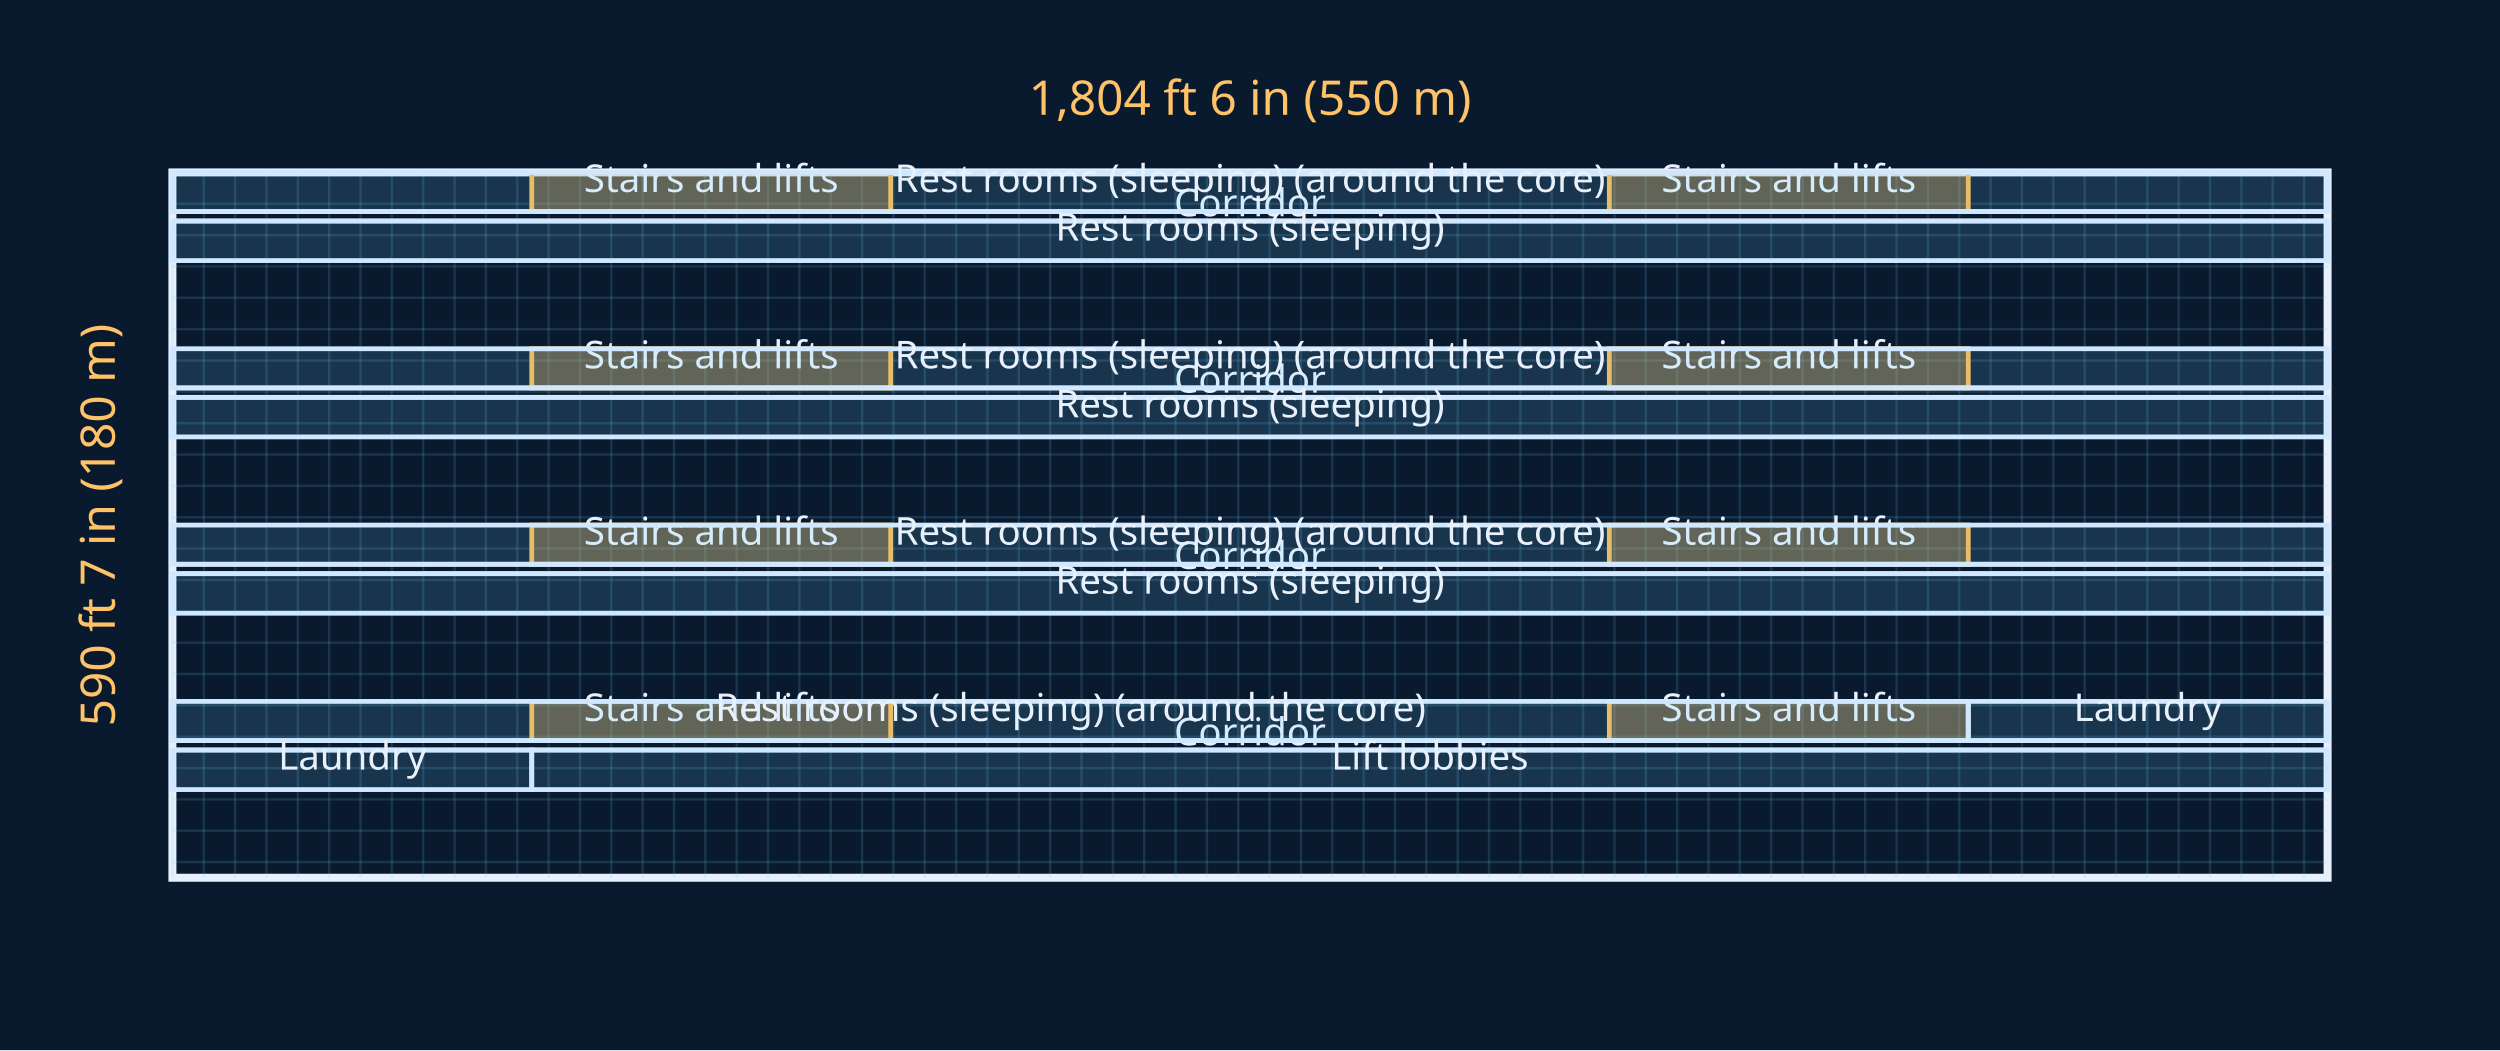
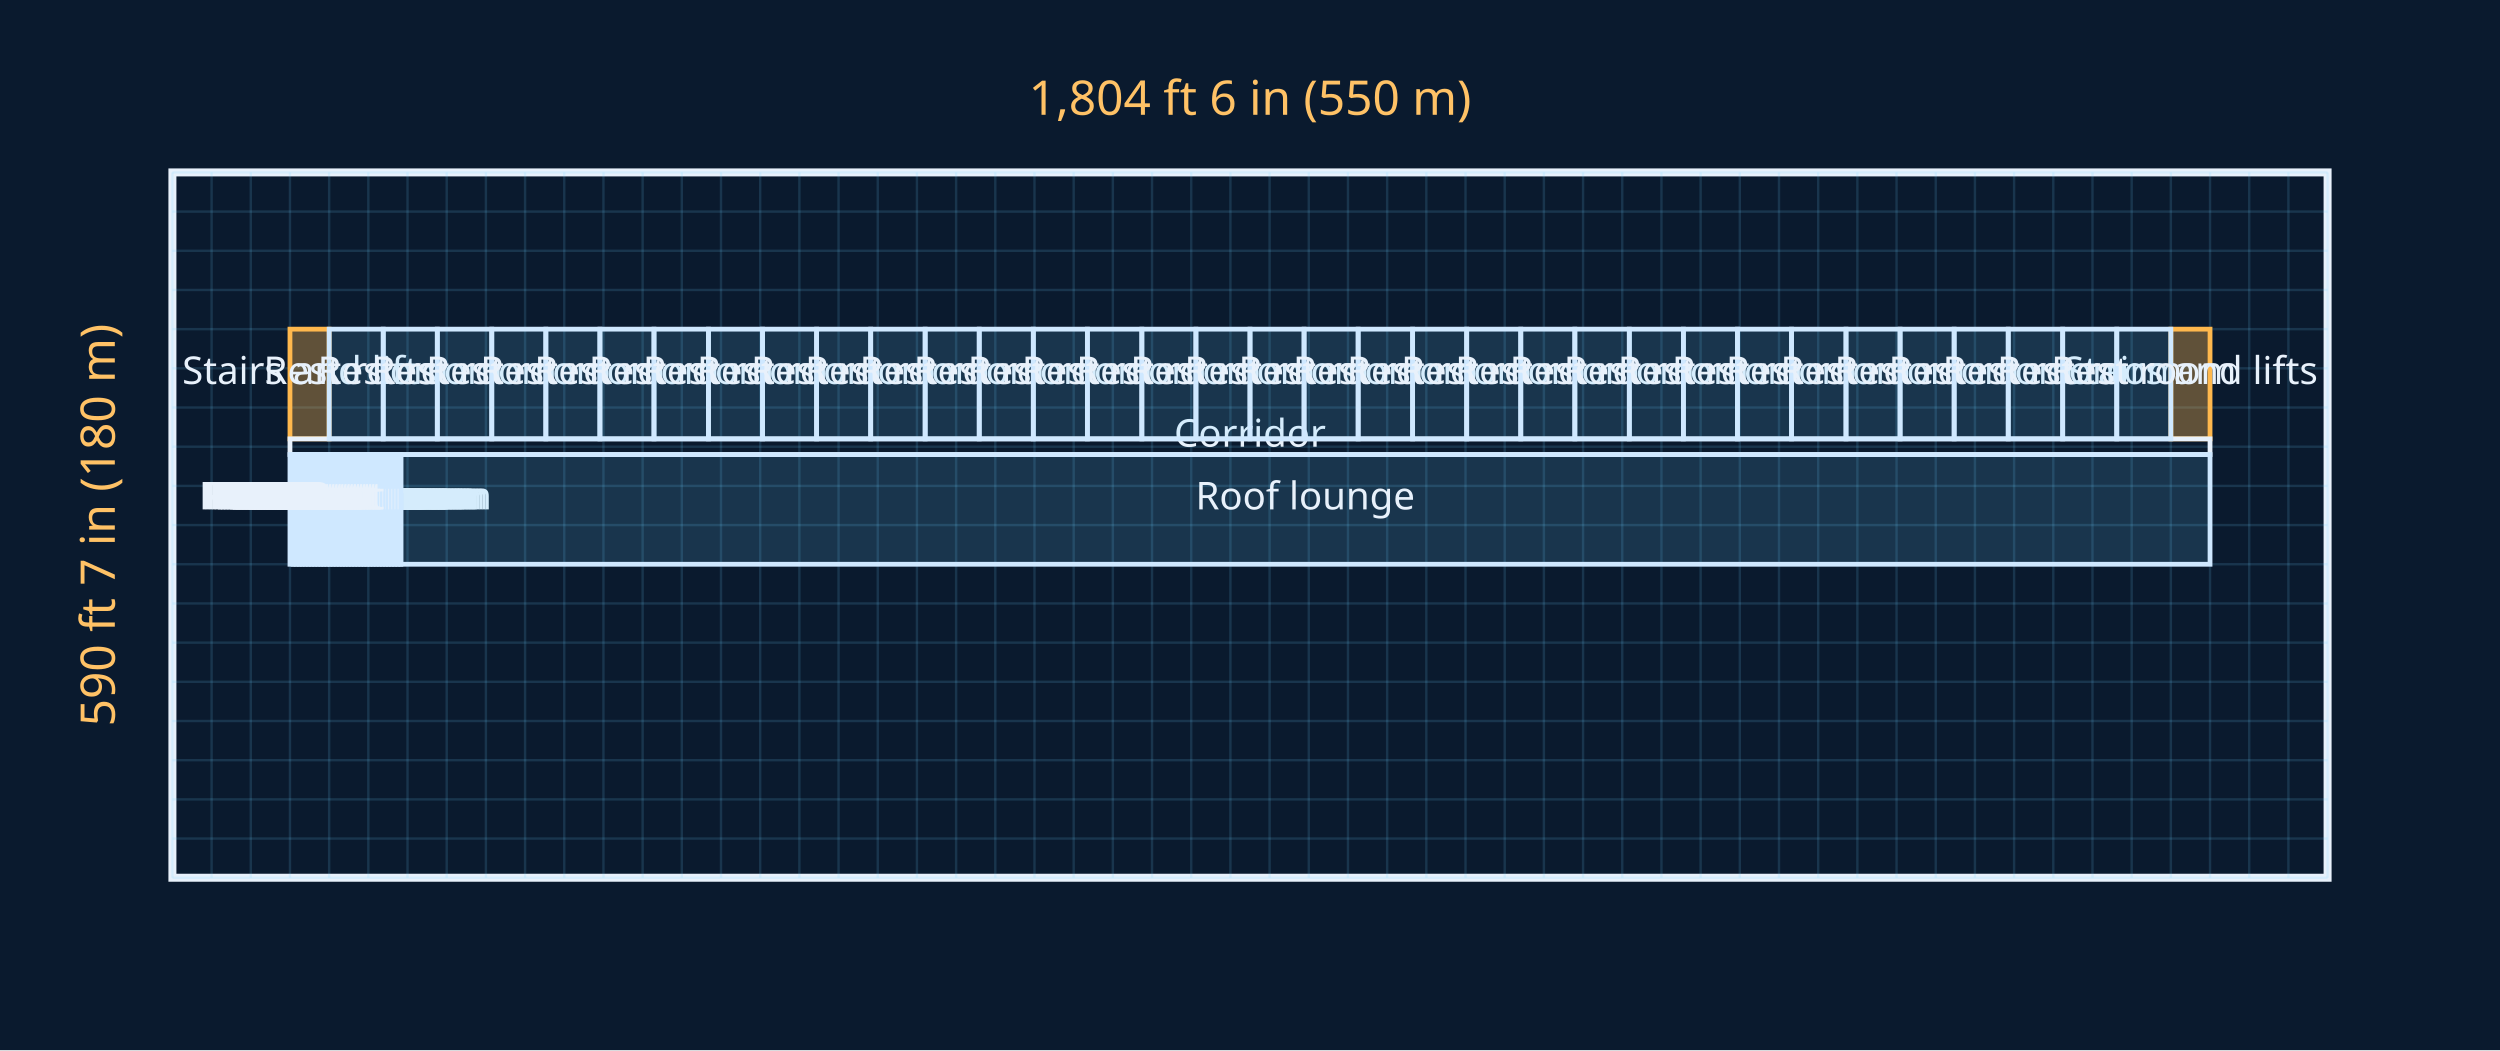
<svg xmlns="http://www.w3.org/2000/svg" viewBox="-44.0 -44.0 638.0 268.0" font-family="Segoe UI, sans-serif">
  <rect x="-44.0" y="-44.0" width="638.0" height="268.0" fill="#0a1a2e" />
  <rect x="0" y="0" width="550.0" height="180.0" fill="none" stroke="#e8f1fb" stroke-width="2.04" />
  <line x1="0.0" y1="0" x2="0.0" y2="180.0" stroke="#6fd0ff" stroke-opacity=".15" stroke-width="0.61" />
-   <line x1="8.0" y1="0" x2="8.0" y2="180.0" stroke="#6fd0ff" stroke-opacity=".15" stroke-width="0.61" />
-   <line x1="16.0" y1="0" x2="16.0" y2="180.0" stroke="#6fd0ff" stroke-opacity=".15" stroke-width="0.61" />
-   <line x1="24.0" y1="0" x2="24.0" y2="180.0" stroke="#6fd0ff" stroke-opacity=".15" stroke-width="0.61" />
-   <line x1="32.0" y1="0" x2="32.0" y2="180.0" stroke="#6fd0ff" stroke-opacity=".15" stroke-width="0.61" />
+   <line x1="10.0" y1="0" x2="10.0" y2="180.0" stroke="#6fd0ff" stroke-opacity=".15" stroke-width="0.61" />
+   <line x1="20.0" y1="0" x2="20.0" y2="180.0" stroke="#6fd0ff" stroke-opacity=".15" stroke-width="0.61" />
+   <line x1="30.0" y1="0" x2="30.0" y2="180.0" stroke="#6fd0ff" stroke-opacity=".15" stroke-width="0.61" />
  <line x1="40.0" y1="0" x2="40.0" y2="180.0" stroke="#6fd0ff" stroke-opacity=".15" stroke-width="0.61" />
-   <line x1="48.0" y1="0" x2="48.0" y2="180.0" stroke="#6fd0ff" stroke-opacity=".15" stroke-width="0.61" />
-   <line x1="56.0" y1="0" x2="56.0" y2="180.0" stroke="#6fd0ff" stroke-opacity=".15" stroke-width="0.61" />
-   <line x1="64.0" y1="0" x2="64.0" y2="180.0" stroke="#6fd0ff" stroke-opacity=".15" stroke-width="0.61" />
-   <line x1="72.0" y1="0" x2="72.0" y2="180.0" stroke="#6fd0ff" stroke-opacity=".15" stroke-width="0.61" />
+   <line x1="50.0" y1="0" x2="50.0" y2="180.0" stroke="#6fd0ff" stroke-opacity=".15" stroke-width="0.61" />
+   <line x1="60.0" y1="0" x2="60.0" y2="180.0" stroke="#6fd0ff" stroke-opacity=".15" stroke-width="0.61" />
+   <line x1="70.0" y1="0" x2="70.0" y2="180.0" stroke="#6fd0ff" stroke-opacity=".15" stroke-width="0.61" />
  <line x1="80.0" y1="0" x2="80.0" y2="180.0" stroke="#6fd0ff" stroke-opacity=".15" stroke-width="0.61" />
-   <line x1="88.0" y1="0" x2="88.0" y2="180.0" stroke="#6fd0ff" stroke-opacity=".15" stroke-width="0.61" />
-   <line x1="96.0" y1="0" x2="96.0" y2="180.0" stroke="#6fd0ff" stroke-opacity=".15" stroke-width="0.61" />
-   <line x1="104.0" y1="0" x2="104.0" y2="180.0" stroke="#6fd0ff" stroke-opacity=".15" stroke-width="0.61" />
-   <line x1="112.0" y1="0" x2="112.0" y2="180.0" stroke="#6fd0ff" stroke-opacity=".15" stroke-width="0.61" />
+   <line x1="90.0" y1="0" x2="90.0" y2="180.0" stroke="#6fd0ff" stroke-opacity=".15" stroke-width="0.61" />
+   <line x1="100.0" y1="0" x2="100.0" y2="180.0" stroke="#6fd0ff" stroke-opacity=".15" stroke-width="0.61" />
+   <line x1="110.0" y1="0" x2="110.0" y2="180.0" stroke="#6fd0ff" stroke-opacity=".15" stroke-width="0.61" />
  <line x1="120.0" y1="0" x2="120.0" y2="180.0" stroke="#6fd0ff" stroke-opacity=".15" stroke-width="0.61" />
-   <line x1="128.0" y1="0" x2="128.0" y2="180.0" stroke="#6fd0ff" stroke-opacity=".15" stroke-width="0.61" />
-   <line x1="136.0" y1="0" x2="136.0" y2="180.0" stroke="#6fd0ff" stroke-opacity=".15" stroke-width="0.61" />
-   <line x1="144.0" y1="0" x2="144.0" y2="180.0" stroke="#6fd0ff" stroke-opacity=".15" stroke-width="0.61" />
-   <line x1="152.0" y1="0" x2="152.0" y2="180.0" stroke="#6fd0ff" stroke-opacity=".15" stroke-width="0.61" />
+   <line x1="130.0" y1="0" x2="130.0" y2="180.0" stroke="#6fd0ff" stroke-opacity=".15" stroke-width="0.61" />
+   <line x1="140.0" y1="0" x2="140.0" y2="180.0" stroke="#6fd0ff" stroke-opacity=".15" stroke-width="0.61" />
+   <line x1="150.0" y1="0" x2="150.0" y2="180.0" stroke="#6fd0ff" stroke-opacity=".15" stroke-width="0.61" />
  <line x1="160.0" y1="0" x2="160.0" y2="180.0" stroke="#6fd0ff" stroke-opacity=".15" stroke-width="0.61" />
-   <line x1="168.0" y1="0" x2="168.0" y2="180.0" stroke="#6fd0ff" stroke-opacity=".15" stroke-width="0.61" />
-   <line x1="176.0" y1="0" x2="176.0" y2="180.0" stroke="#6fd0ff" stroke-opacity=".15" stroke-width="0.61" />
-   <line x1="184.0" y1="0" x2="184.0" y2="180.0" stroke="#6fd0ff" stroke-opacity=".15" stroke-width="0.61" />
-   <line x1="192.0" y1="0" x2="192.0" y2="180.0" stroke="#6fd0ff" stroke-opacity=".15" stroke-width="0.61" />
+   <line x1="170.0" y1="0" x2="170.0" y2="180.0" stroke="#6fd0ff" stroke-opacity=".15" stroke-width="0.61" />
+   <line x1="180.0" y1="0" x2="180.0" y2="180.0" stroke="#6fd0ff" stroke-opacity=".15" stroke-width="0.61" />
+   <line x1="190.0" y1="0" x2="190.0" y2="180.0" stroke="#6fd0ff" stroke-opacity=".15" stroke-width="0.61" />
  <line x1="200.0" y1="0" x2="200.0" y2="180.0" stroke="#6fd0ff" stroke-opacity=".15" stroke-width="0.61" />
-   <line x1="208.0" y1="0" x2="208.0" y2="180.0" stroke="#6fd0ff" stroke-opacity=".15" stroke-width="0.61" />
-   <line x1="216.0" y1="0" x2="216.0" y2="180.0" stroke="#6fd0ff" stroke-opacity=".15" stroke-width="0.61" />
-   <line x1="224.0" y1="0" x2="224.0" y2="180.0" stroke="#6fd0ff" stroke-opacity=".15" stroke-width="0.61" />
-   <line x1="232.0" y1="0" x2="232.0" y2="180.0" stroke="#6fd0ff" stroke-opacity=".15" stroke-width="0.61" />
+   <line x1="210.0" y1="0" x2="210.0" y2="180.0" stroke="#6fd0ff" stroke-opacity=".15" stroke-width="0.61" />
+   <line x1="220.0" y1="0" x2="220.0" y2="180.0" stroke="#6fd0ff" stroke-opacity=".15" stroke-width="0.61" />
+   <line x1="230.0" y1="0" x2="230.0" y2="180.0" stroke="#6fd0ff" stroke-opacity=".15" stroke-width="0.61" />
  <line x1="240.0" y1="0" x2="240.0" y2="180.0" stroke="#6fd0ff" stroke-opacity=".15" stroke-width="0.61" />
-   <line x1="248.0" y1="0" x2="248.0" y2="180.0" stroke="#6fd0ff" stroke-opacity=".15" stroke-width="0.61" />
-   <line x1="256.0" y1="0" x2="256.0" y2="180.0" stroke="#6fd0ff" stroke-opacity=".15" stroke-width="0.61" />
-   <line x1="264.0" y1="0" x2="264.0" y2="180.0" stroke="#6fd0ff" stroke-opacity=".15" stroke-width="0.61" />
-   <line x1="272.0" y1="0" x2="272.0" y2="180.0" stroke="#6fd0ff" stroke-opacity=".15" stroke-width="0.61" />
+   <line x1="250.0" y1="0" x2="250.0" y2="180.0" stroke="#6fd0ff" stroke-opacity=".15" stroke-width="0.61" />
+   <line x1="260.0" y1="0" x2="260.0" y2="180.0" stroke="#6fd0ff" stroke-opacity=".15" stroke-width="0.61" />
+   <line x1="270.0" y1="0" x2="270.0" y2="180.0" stroke="#6fd0ff" stroke-opacity=".15" stroke-width="0.61" />
  <line x1="280.0" y1="0" x2="280.0" y2="180.0" stroke="#6fd0ff" stroke-opacity=".15" stroke-width="0.61" />
-   <line x1="288.0" y1="0" x2="288.0" y2="180.0" stroke="#6fd0ff" stroke-opacity=".15" stroke-width="0.61" />
-   <line x1="296.0" y1="0" x2="296.0" y2="180.0" stroke="#6fd0ff" stroke-opacity=".15" stroke-width="0.61" />
-   <line x1="304.0" y1="0" x2="304.0" y2="180.0" stroke="#6fd0ff" stroke-opacity=".15" stroke-width="0.61" />
-   <line x1="312.0" y1="0" x2="312.0" y2="180.0" stroke="#6fd0ff" stroke-opacity=".15" stroke-width="0.61" />
+   <line x1="290.0" y1="0" x2="290.0" y2="180.0" stroke="#6fd0ff" stroke-opacity=".15" stroke-width="0.61" />
+   <line x1="300.0" y1="0" x2="300.0" y2="180.0" stroke="#6fd0ff" stroke-opacity=".15" stroke-width="0.61" />
+   <line x1="310.0" y1="0" x2="310.0" y2="180.0" stroke="#6fd0ff" stroke-opacity=".15" stroke-width="0.61" />
  <line x1="320.0" y1="0" x2="320.0" y2="180.0" stroke="#6fd0ff" stroke-opacity=".15" stroke-width="0.61" />
-   <line x1="328.0" y1="0" x2="328.0" y2="180.0" stroke="#6fd0ff" stroke-opacity=".15" stroke-width="0.61" />
-   <line x1="336.0" y1="0" x2="336.0" y2="180.0" stroke="#6fd0ff" stroke-opacity=".15" stroke-width="0.61" />
-   <line x1="344.0" y1="0" x2="344.0" y2="180.0" stroke="#6fd0ff" stroke-opacity=".15" stroke-width="0.61" />
-   <line x1="352.0" y1="0" x2="352.0" y2="180.0" stroke="#6fd0ff" stroke-opacity=".15" stroke-width="0.61" />
+   <line x1="330.0" y1="0" x2="330.0" y2="180.0" stroke="#6fd0ff" stroke-opacity=".15" stroke-width="0.61" />
+   <line x1="340.0" y1="0" x2="340.0" y2="180.0" stroke="#6fd0ff" stroke-opacity=".15" stroke-width="0.61" />
+   <line x1="350.0" y1="0" x2="350.0" y2="180.0" stroke="#6fd0ff" stroke-opacity=".15" stroke-width="0.61" />
  <line x1="360.0" y1="0" x2="360.0" y2="180.0" stroke="#6fd0ff" stroke-opacity=".15" stroke-width="0.61" />
-   <line x1="368.0" y1="0" x2="368.0" y2="180.0" stroke="#6fd0ff" stroke-opacity=".15" stroke-width="0.61" />
-   <line x1="376.0" y1="0" x2="376.0" y2="180.0" stroke="#6fd0ff" stroke-opacity=".15" stroke-width="0.61" />
-   <line x1="384.0" y1="0" x2="384.0" y2="180.0" stroke="#6fd0ff" stroke-opacity=".15" stroke-width="0.61" />
-   <line x1="392.0" y1="0" x2="392.0" y2="180.0" stroke="#6fd0ff" stroke-opacity=".15" stroke-width="0.61" />
+   <line x1="370.0" y1="0" x2="370.0" y2="180.0" stroke="#6fd0ff" stroke-opacity=".15" stroke-width="0.61" />
+   <line x1="380.0" y1="0" x2="380.0" y2="180.0" stroke="#6fd0ff" stroke-opacity=".15" stroke-width="0.61" />
+   <line x1="390.0" y1="0" x2="390.0" y2="180.0" stroke="#6fd0ff" stroke-opacity=".15" stroke-width="0.61" />
  <line x1="400.0" y1="0" x2="400.0" y2="180.0" stroke="#6fd0ff" stroke-opacity=".15" stroke-width="0.61" />
-   <line x1="408.0" y1="0" x2="408.0" y2="180.0" stroke="#6fd0ff" stroke-opacity=".15" stroke-width="0.61" />
-   <line x1="416.0" y1="0" x2="416.0" y2="180.0" stroke="#6fd0ff" stroke-opacity=".15" stroke-width="0.61" />
-   <line x1="424.0" y1="0" x2="424.0" y2="180.0" stroke="#6fd0ff" stroke-opacity=".15" stroke-width="0.61" />
-   <line x1="432.0" y1="0" x2="432.0" y2="180.0" stroke="#6fd0ff" stroke-opacity=".15" stroke-width="0.61" />
+   <line x1="410.0" y1="0" x2="410.0" y2="180.0" stroke="#6fd0ff" stroke-opacity=".15" stroke-width="0.61" />
+   <line x1="420.0" y1="0" x2="420.0" y2="180.0" stroke="#6fd0ff" stroke-opacity=".15" stroke-width="0.61" />
+   <line x1="430.0" y1="0" x2="430.0" y2="180.0" stroke="#6fd0ff" stroke-opacity=".15" stroke-width="0.61" />
  <line x1="440.0" y1="0" x2="440.0" y2="180.0" stroke="#6fd0ff" stroke-opacity=".15" stroke-width="0.61" />
-   <line x1="448.0" y1="0" x2="448.0" y2="180.0" stroke="#6fd0ff" stroke-opacity=".15" stroke-width="0.61" />
-   <line x1="456.0" y1="0" x2="456.0" y2="180.0" stroke="#6fd0ff" stroke-opacity=".15" stroke-width="0.61" />
-   <line x1="464.0" y1="0" x2="464.0" y2="180.0" stroke="#6fd0ff" stroke-opacity=".15" stroke-width="0.61" />
-   <line x1="472.0" y1="0" x2="472.0" y2="180.0" stroke="#6fd0ff" stroke-opacity=".15" stroke-width="0.61" />
+   <line x1="450.0" y1="0" x2="450.0" y2="180.0" stroke="#6fd0ff" stroke-opacity=".15" stroke-width="0.61" />
+   <line x1="460.0" y1="0" x2="460.0" y2="180.0" stroke="#6fd0ff" stroke-opacity=".15" stroke-width="0.61" />
+   <line x1="470.0" y1="0" x2="470.0" y2="180.0" stroke="#6fd0ff" stroke-opacity=".15" stroke-width="0.61" />
  <line x1="480.0" y1="0" x2="480.0" y2="180.0" stroke="#6fd0ff" stroke-opacity=".15" stroke-width="0.61" />
-   <line x1="488.0" y1="0" x2="488.0" y2="180.0" stroke="#6fd0ff" stroke-opacity=".15" stroke-width="0.61" />
-   <line x1="496.0" y1="0" x2="496.0" y2="180.0" stroke="#6fd0ff" stroke-opacity=".15" stroke-width="0.61" />
-   <line x1="504.0" y1="0" x2="504.0" y2="180.0" stroke="#6fd0ff" stroke-opacity=".15" stroke-width="0.61" />
-   <line x1="512.0" y1="0" x2="512.0" y2="180.0" stroke="#6fd0ff" stroke-opacity=".15" stroke-width="0.61" />
+   <line x1="490.0" y1="0" x2="490.0" y2="180.0" stroke="#6fd0ff" stroke-opacity=".15" stroke-width="0.61" />
+   <line x1="500.0" y1="0" x2="500.0" y2="180.0" stroke="#6fd0ff" stroke-opacity=".15" stroke-width="0.61" />
+   <line x1="510.0" y1="0" x2="510.0" y2="180.0" stroke="#6fd0ff" stroke-opacity=".15" stroke-width="0.61" />
  <line x1="520.0" y1="0" x2="520.0" y2="180.0" stroke="#6fd0ff" stroke-opacity=".15" stroke-width="0.61" />
-   <line x1="528.0" y1="0" x2="528.0" y2="180.0" stroke="#6fd0ff" stroke-opacity=".15" stroke-width="0.61" />
-   <line x1="536.0" y1="0" x2="536.0" y2="180.0" stroke="#6fd0ff" stroke-opacity=".15" stroke-width="0.61" />
-   <line x1="544.0" y1="0" x2="544.0" y2="180.0" stroke="#6fd0ff" stroke-opacity=".15" stroke-width="0.61" />
+   <line x1="530.0" y1="0" x2="530.0" y2="180.0" stroke="#6fd0ff" stroke-opacity=".15" stroke-width="0.61" />
+   <line x1="540.0" y1="0" x2="540.0" y2="180.0" stroke="#6fd0ff" stroke-opacity=".15" stroke-width="0.61" />
+   <line x1="550.0" y1="0" x2="550.0" y2="180.0" stroke="#6fd0ff" stroke-opacity=".15" stroke-width="0.61" />
  <line x1="0" y1="0.0" x2="550.0" y2="0.0" stroke="#6fd0ff" stroke-opacity=".15" stroke-width="0.61" />
-   <line x1="0" y1="8.0" x2="550.0" y2="8.0" stroke="#6fd0ff" stroke-opacity=".15" stroke-width="0.61" />
-   <line x1="0" y1="16.0" x2="550.0" y2="16.0" stroke="#6fd0ff" stroke-opacity=".15" stroke-width="0.61" />
-   <line x1="0" y1="24.0" x2="550.0" y2="24.0" stroke="#6fd0ff" stroke-opacity=".15" stroke-width="0.61" />
-   <line x1="0" y1="32.0" x2="550.0" y2="32.0" stroke="#6fd0ff" stroke-opacity=".15" stroke-width="0.61" />
+   <line x1="0" y1="10.0" x2="550.0" y2="10.0" stroke="#6fd0ff" stroke-opacity=".15" stroke-width="0.61" />
+   <line x1="0" y1="20.0" x2="550.0" y2="20.0" stroke="#6fd0ff" stroke-opacity=".15" stroke-width="0.61" />
+   <line x1="0" y1="30.0" x2="550.0" y2="30.0" stroke="#6fd0ff" stroke-opacity=".15" stroke-width="0.61" />
  <line x1="0" y1="40.0" x2="550.0" y2="40.0" stroke="#6fd0ff" stroke-opacity=".15" stroke-width="0.61" />
-   <line x1="0" y1="48.0" x2="550.0" y2="48.0" stroke="#6fd0ff" stroke-opacity=".15" stroke-width="0.61" />
-   <line x1="0" y1="56.0" x2="550.0" y2="56.0" stroke="#6fd0ff" stroke-opacity=".15" stroke-width="0.61" />
-   <line x1="0" y1="64.0" x2="550.0" y2="64.0" stroke="#6fd0ff" stroke-opacity=".15" stroke-width="0.61" />
-   <line x1="0" y1="72.0" x2="550.0" y2="72.0" stroke="#6fd0ff" stroke-opacity=".15" stroke-width="0.61" />
+   <line x1="0" y1="50.0" x2="550.0" y2="50.0" stroke="#6fd0ff" stroke-opacity=".15" stroke-width="0.61" />
+   <line x1="0" y1="60.0" x2="550.0" y2="60.0" stroke="#6fd0ff" stroke-opacity=".15" stroke-width="0.61" />
+   <line x1="0" y1="70.0" x2="550.0" y2="70.0" stroke="#6fd0ff" stroke-opacity=".15" stroke-width="0.61" />
  <line x1="0" y1="80.0" x2="550.0" y2="80.0" stroke="#6fd0ff" stroke-opacity=".15" stroke-width="0.61" />
-   <line x1="0" y1="88.0" x2="550.0" y2="88.0" stroke="#6fd0ff" stroke-opacity=".15" stroke-width="0.61" />
-   <line x1="0" y1="96.0" x2="550.0" y2="96.0" stroke="#6fd0ff" stroke-opacity=".15" stroke-width="0.61" />
-   <line x1="0" y1="104.0" x2="550.0" y2="104.0" stroke="#6fd0ff" stroke-opacity=".15" stroke-width="0.61" />
-   <line x1="0" y1="112.0" x2="550.0" y2="112.0" stroke="#6fd0ff" stroke-opacity=".15" stroke-width="0.61" />
+   <line x1="0" y1="90.0" x2="550.0" y2="90.0" stroke="#6fd0ff" stroke-opacity=".15" stroke-width="0.61" />
+   <line x1="0" y1="100.0" x2="550.0" y2="100.0" stroke="#6fd0ff" stroke-opacity=".15" stroke-width="0.61" />
+   <line x1="0" y1="110.0" x2="550.0" y2="110.0" stroke="#6fd0ff" stroke-opacity=".15" stroke-width="0.61" />
  <line x1="0" y1="120.0" x2="550.0" y2="120.0" stroke="#6fd0ff" stroke-opacity=".15" stroke-width="0.61" />
-   <line x1="0" y1="128.0" x2="550.0" y2="128.0" stroke="#6fd0ff" stroke-opacity=".15" stroke-width="0.61" />
-   <line x1="0" y1="136.0" x2="550.0" y2="136.0" stroke="#6fd0ff" stroke-opacity=".15" stroke-width="0.61" />
-   <line x1="0" y1="144.0" x2="550.0" y2="144.0" stroke="#6fd0ff" stroke-opacity=".15" stroke-width="0.61" />
-   <line x1="0" y1="152.0" x2="550.0" y2="152.0" stroke="#6fd0ff" stroke-opacity=".15" stroke-width="0.61" />
+   <line x1="0" y1="130.0" x2="550.0" y2="130.0" stroke="#6fd0ff" stroke-opacity=".15" stroke-width="0.61" />
+   <line x1="0" y1="140.0" x2="550.0" y2="140.0" stroke="#6fd0ff" stroke-opacity=".15" stroke-width="0.61" />
+   <line x1="0" y1="150.0" x2="550.0" y2="150.0" stroke="#6fd0ff" stroke-opacity=".15" stroke-width="0.61" />
  <line x1="0" y1="160.0" x2="550.0" y2="160.0" stroke="#6fd0ff" stroke-opacity=".15" stroke-width="0.61" />
-   <line x1="0" y1="168.0" x2="550.0" y2="168.0" stroke="#6fd0ff" stroke-opacity=".15" stroke-width="0.61" />
-   <line x1="0" y1="176.0" x2="550.0" y2="176.0" stroke="#6fd0ff" stroke-opacity=".15" stroke-width="0.61" />
-   <polygon points="91.7,0.0 183.3,0.0 183.3,10.0 91.7,10.0" fill="rgba(255,184,77,.35)" stroke="#ffb84d" stroke-width="1.22" />
-   <text x="137.5" y="5.0" font-size="9.8" fill="#e8f1fb" text-anchor="middle">Stairs and lifts</text>
-   <polygon points="366.7,0.0 458.3,0.0 458.3,10.0 366.7,10.0" fill="rgba(255,184,77,.35)" stroke="#ffb84d" stroke-width="1.22" />
-   <text x="412.5" y="5.0" font-size="9.8" fill="#e8f1fb" text-anchor="middle">Stairs and lifts</text>
-   <polygon points="91.7,45.0 183.3,45.0 183.3,55.0 91.7,55.0" fill="rgba(255,184,77,.35)" stroke="#ffb84d" stroke-width="1.22" />
-   <text x="137.5" y="50.0" font-size="9.8" fill="#e8f1fb" text-anchor="middle">Stairs and lifts</text>
-   <polygon points="366.7,45.0 458.3,45.0 458.3,55.0 366.7,55.0" fill="rgba(255,184,77,.35)" stroke="#ffb84d" stroke-width="1.22" />
-   <text x="412.5" y="50.0" font-size="9.8" fill="#e8f1fb" text-anchor="middle">Stairs and lifts</text>
-   <polygon points="91.7,90.0 183.3,90.0 183.3,100.0 91.7,100.0" fill="rgba(255,184,77,.35)" stroke="#ffb84d" stroke-width="1.22" />
-   <text x="137.5" y="95.0" font-size="9.8" fill="#e8f1fb" text-anchor="middle">Stairs and lifts</text>
-   <polygon points="366.7,90.0 458.3,90.0 458.3,100.0 366.7,100.0" fill="rgba(255,184,77,.35)" stroke="#ffb84d" stroke-width="1.22" />
-   <text x="412.5" y="95.0" font-size="9.8" fill="#e8f1fb" text-anchor="middle">Stairs and lifts</text>
-   <polygon points="91.7,135.0 183.3,135.0 183.3,145.0 91.7,145.0" fill="rgba(255,184,77,.35)" stroke="#ffb84d" stroke-width="1.22" />
-   <text x="137.5" y="140.0" font-size="9.8" fill="#e8f1fb" text-anchor="middle">Stairs and lifts</text>
-   <polygon points="366.7,135.0 458.3,135.0 458.3,145.0 366.7,145.0" fill="rgba(255,184,77,.35)" stroke="#ffb84d" stroke-width="1.22" />
-   <text x="412.5" y="140.0" font-size="9.8" fill="#e8f1fb" text-anchor="middle">Stairs and lifts</text>
-   <polygon points="0.0,10.0 550.0,10.0 550.0,12.4 0.0,12.4" fill="none" stroke="#e8f1fb" stroke-width="1.22" />
-   <text x="275.0" y="11.2" font-size="9.8" fill="#e8f1fb" text-anchor="middle">Corridor</text>
-   <polygon points="0.0,55.0 550.0,55.0 550.0,57.4 0.0,57.4" fill="none" stroke="#e8f1fb" stroke-width="1.22" />
-   <text x="275.0" y="56.2" font-size="9.8" fill="#e8f1fb" text-anchor="middle">Corridor</text>
-   <polygon points="0.0,100.0 550.0,100.0 550.0,102.4 0.0,102.4" fill="none" stroke="#e8f1fb" stroke-width="1.22" />
-   <text x="275.0" y="101.2" font-size="9.8" fill="#e8f1fb" text-anchor="middle">Corridor</text>
-   <polygon points="0.0,145.0 550.0,145.0 550.0,147.4 0.0,147.4" fill="none" stroke="#e8f1fb" stroke-width="1.22" />
-   <text x="275.0" y="146.2" font-size="9.8" fill="#e8f1fb" text-anchor="middle">Corridor</text>
-   <polygon points="0.0,0.0 550.0,0.0 550.0,10.0 0.0,10.0" fill="rgba(111,208,255,.15)" stroke="#cfe8ff" stroke-width="1.22" />
-   <text x="275.0" y="5.0" font-size="9.8" fill="#e8f1fb" text-anchor="middle">Rest rooms (sleeping) (around the core)</text>
-   <polygon points="0.0,12.4 550.0,12.4 550.0,22.5 0.0,22.5" fill="rgba(111,208,255,.15)" stroke="#cfe8ff" stroke-width="1.22" />
-   <text x="275.0" y="17.4" font-size="9.8" fill="#e8f1fb" text-anchor="middle">Rest rooms (sleeping)</text>
-   <polygon points="0.0,45.0 550.0,45.0 550.0,55.0 0.0,55.0" fill="rgba(111,208,255,.15)" stroke="#cfe8ff" stroke-width="1.22" />
-   <text x="275.0" y="50.0" font-size="9.8" fill="#e8f1fb" text-anchor="middle">Rest rooms (sleeping) (around the core)</text>
-   <polygon points="0.0,57.4 550.0,57.4 550.0,67.5 0.0,67.5" fill="rgba(111,208,255,.15)" stroke="#cfe8ff" stroke-width="1.22" />
-   <text x="275.0" y="62.5" font-size="9.8" fill="#e8f1fb" text-anchor="middle">Rest rooms (sleeping)</text>
-   <polygon points="0.0,90.0 550.0,90.0 550.0,100.0 0.0,100.0" fill="rgba(111,208,255,.15)" stroke="#cfe8ff" stroke-width="1.22" />
-   <text x="275.0" y="95.0" font-size="9.8" fill="#e8f1fb" text-anchor="middle">Rest rooms (sleeping) (around the core)</text>
-   <polygon points="0.0,102.4 550.0,102.4 550.0,112.5 0.0,112.5" fill="rgba(111,208,255,.15)" stroke="#cfe8ff" stroke-width="1.22" />
-   <text x="275.0" y="107.5" font-size="9.8" fill="#e8f1fb" text-anchor="middle">Rest rooms (sleeping)</text>
-   <polygon points="0.0,135.0 458.3,135.0 458.3,145.0 0.0,145.0" fill="rgba(111,208,255,.15)" stroke="#cfe8ff" stroke-width="1.22" />
-   <text x="229.2" y="140.0" font-size="9.8" fill="#e8f1fb" text-anchor="middle">Rest rooms (sleeping) (around the core)</text>
-   <polygon points="458.3,135.0 550.0,135.0 550.0,145.0 458.3,145.0" fill="rgba(111,208,255,.15)" stroke="#cfe8ff" stroke-width="1.22" />
-   <text x="504.1" y="140.0" font-size="9.8" fill="#e8f1fb" text-anchor="middle">Laundry</text>
-   <polygon points="0.0,147.4 91.7,147.4 91.7,157.5 0.0,157.5" fill="rgba(111,208,255,.15)" stroke="#cfe8ff" stroke-width="1.22" />
-   <text x="45.9" y="152.4" font-size="9.8" fill="#e8f1fb" text-anchor="middle">Laundry</text>
-   <polygon points="91.7,147.4 550.0,147.4 550.0,157.5 91.7,157.5" fill="rgba(111,208,255,.15)" stroke="#cfe8ff" stroke-width="1.22" />
-   <text x="320.9" y="152.4" font-size="9.8" fill="#e8f1fb" text-anchor="middle">Lift lobbies</text>
+   <line x1="0" y1="170.0" x2="550.0" y2="170.0" stroke="#6fd0ff" stroke-opacity=".15" stroke-width="0.61" />
+   <line x1="0" y1="180.0" x2="550.0" y2="180.0" stroke="#6fd0ff" stroke-opacity=".15" stroke-width="0.61" />
+   <polygon points="30.0,40.0 40.0,40.0 40.0,68.0 30.0,68.0" fill="rgba(255,184,77,.35)" stroke="#ffb84d" stroke-width="1.22" />
+   <text x="35.0" y="54.0" font-size="9.8" fill="#e8f1fb" text-anchor="middle">Stairs and lifts</text>
+   <polygon points="510.0,40.0 520.0,40.0 520.0,68.0 510.0,68.0" fill="rgba(255,184,77,.35)" stroke="#ffb84d" stroke-width="1.22" />
+   <text x="515.0" y="54.0" font-size="9.8" fill="#e8f1fb" text-anchor="middle">Stairs and lifts</text>
+   <polygon points="30.0,68.0 520.0,68.0 520.0,72.0 30.0,72.0" fill="none" stroke="#e8f1fb" stroke-width="1.22" />
+   <text x="275.0" y="70.0" font-size="9.8" fill="#e8f1fb" text-anchor="middle">Corridor</text>
+   <polygon points="40.0,40.0 53.8,40.0 53.8,68.0 40.0,68.0" fill="rgba(111,208,255,.15)" stroke="#cfe8ff" stroke-width="1.22" />
+   <text x="46.9" y="54.0" font-size="9.8" fill="#e8f1fb" text-anchor="middle">Rest room</text>
+   <polygon points="53.8,40.0 67.6,40.0 67.6,68.0 53.8,68.0" fill="rgba(111,208,255,.15)" stroke="#cfe8ff" stroke-width="1.22" />
+   <text x="60.7" y="54.0" font-size="9.8" fill="#e8f1fb" text-anchor="middle">Rest room</text>
+   <polygon points="67.6,40.0 81.5,40.0 81.5,68.0 67.6,68.0" fill="rgba(111,208,255,.15)" stroke="#cfe8ff" stroke-width="1.22" />
+   <text x="74.5" y="54.0" font-size="9.8" fill="#e8f1fb" text-anchor="middle">Rest room</text>
+   <polygon points="81.5,40.0 95.3,40.0 95.3,68.0 81.5,68.0" fill="rgba(111,208,255,.15)" stroke="#cfe8ff" stroke-width="1.22" />
+   <text x="88.4" y="54.0" font-size="9.8" fill="#e8f1fb" text-anchor="middle">Rest room</text>
+   <polygon points="95.3,40.0 109.1,40.0 109.1,68.0 95.3,68.0" fill="rgba(111,208,255,.15)" stroke="#cfe8ff" stroke-width="1.22" />
+   <text x="102.2" y="54.0" font-size="9.8" fill="#e8f1fb" text-anchor="middle">Rest room</text>
+   <polygon points="109.1,40.0 122.9,40.0 122.9,68.0 109.1,68.0" fill="rgba(111,208,255,.15)" stroke="#cfe8ff" stroke-width="1.22" />
+   <text x="116.0" y="54.0" font-size="9.8" fill="#e8f1fb" text-anchor="middle">Rest room</text>
+   <polygon points="122.9,40.0 136.8,40.0 136.8,68.0 122.9,68.0" fill="rgba(111,208,255,.15)" stroke="#cfe8ff" stroke-width="1.22" />
+   <text x="129.9" y="54.0" font-size="9.8" fill="#e8f1fb" text-anchor="middle">Rest room</text>
+   <polygon points="136.8,40.0 150.6,40.0 150.6,68.0 136.8,68.0" fill="rgba(111,208,255,.15)" stroke="#cfe8ff" stroke-width="1.22" />
+   <text x="143.7" y="54.0" font-size="9.8" fill="#e8f1fb" text-anchor="middle">Rest room</text>
+   <polygon points="150.6,40.0 164.4,40.0 164.4,68.0 150.6,68.0" fill="rgba(111,208,255,.15)" stroke="#cfe8ff" stroke-width="1.22" />
+   <text x="157.5" y="54.0" font-size="9.8" fill="#e8f1fb" text-anchor="middle">Rest room</text>
+   <polygon points="164.4,40.0 178.2,40.0 178.2,68.0 164.4,68.0" fill="rgba(111,208,255,.15)" stroke="#cfe8ff" stroke-width="1.22" />
+   <text x="171.3" y="54.0" font-size="9.8" fill="#e8f1fb" text-anchor="middle">Rest room</text>
+   <polygon points="178.2,40.0 192.1,40.0 192.1,68.0 178.2,68.0" fill="rgba(111,208,255,.15)" stroke="#cfe8ff" stroke-width="1.22" />
+   <text x="185.1" y="54.0" font-size="9.8" fill="#e8f1fb" text-anchor="middle">Rest room</text>
+   <polygon points="192.1,40.0 205.9,40.0 205.9,68.0 192.1,68.0" fill="rgba(111,208,255,.15)" stroke="#cfe8ff" stroke-width="1.22" />
+   <text x="199.0" y="54.0" font-size="9.8" fill="#e8f1fb" text-anchor="middle">Rest room</text>
+   <polygon points="205.9,40.0 219.7,40.0 219.7,68.0 205.9,68.0" fill="rgba(111,208,255,.15)" stroke="#cfe8ff" stroke-width="1.22" />
+   <text x="212.8" y="54.0" font-size="9.8" fill="#e8f1fb" text-anchor="middle">Rest room</text>
+   <polygon points="219.7,40.0 233.5,40.0 233.5,68.0 219.7,68.0" fill="rgba(111,208,255,.15)" stroke="#cfe8ff" stroke-width="1.22" />
+   <text x="226.6" y="54.0" font-size="9.8" fill="#e8f1fb" text-anchor="middle">Rest room</text>
+   <polygon points="233.5,40.0 247.4,40.0 247.4,68.0 233.5,68.0" fill="rgba(111,208,255,.15)" stroke="#cfe8ff" stroke-width="1.22" />
+   <text x="240.4" y="54.0" font-size="9.8" fill="#e8f1fb" text-anchor="middle">Rest room</text>
+   <polygon points="247.4,40.0 261.2,40.0 261.2,68.0 247.4,68.0" fill="rgba(111,208,255,.15)" stroke="#cfe8ff" stroke-width="1.22" />
+   <text x="254.3" y="54.0" font-size="9.8" fill="#e8f1fb" text-anchor="middle">Rest room</text>
+   <polygon points="261.2,40.0 275.0,40.0 275.0,68.0 261.2,68.0" fill="rgba(111,208,255,.15)" stroke="#cfe8ff" stroke-width="1.22" />
+   <text x="268.1" y="54.0" font-size="9.8" fill="#e8f1fb" text-anchor="middle">Rest room</text>
+   <polygon points="275.0,40.0 288.8,40.0 288.8,68.0 275.0,68.0" fill="rgba(111,208,255,.15)" stroke="#cfe8ff" stroke-width="1.22" />
+   <text x="281.9" y="54.0" font-size="9.8" fill="#e8f1fb" text-anchor="middle">Rest room</text>
+   <polygon points="288.8,40.0 302.6,40.0 302.6,68.0 288.8,68.0" fill="rgba(111,208,255,.15)" stroke="#cfe8ff" stroke-width="1.22" />
+   <text x="295.7" y="54.0" font-size="9.8" fill="#e8f1fb" text-anchor="middle">Rest room</text>
+   <polygon points="302.6,40.0 316.5,40.0 316.5,68.0 302.6,68.0" fill="rgba(111,208,255,.15)" stroke="#cfe8ff" stroke-width="1.22" />
+   <text x="309.6" y="54.0" font-size="9.8" fill="#e8f1fb" text-anchor="middle">Rest room</text>
+   <polygon points="316.5,40.0 330.3,40.0 330.3,68.0 316.5,68.0" fill="rgba(111,208,255,.15)" stroke="#cfe8ff" stroke-width="1.22" />
+   <text x="323.4" y="54.0" font-size="9.8" fill="#e8f1fb" text-anchor="middle">Rest room</text>
+   <polygon points="330.3,40.0 344.1,40.0 344.1,68.0 330.3,68.0" fill="rgba(111,208,255,.15)" stroke="#cfe8ff" stroke-width="1.22" />
+   <text x="337.2" y="54.0" font-size="9.8" fill="#e8f1fb" text-anchor="middle">Rest room</text>
+   <polygon points="344.1,40.0 357.9,40.0 357.9,68.0 344.1,68.0" fill="rgba(111,208,255,.15)" stroke="#cfe8ff" stroke-width="1.22" />
+   <text x="351.0" y="54.0" font-size="9.8" fill="#e8f1fb" text-anchor="middle">Rest room</text>
+   <polygon points="357.9,40.0 371.8,40.0 371.8,68.0 357.9,68.0" fill="rgba(111,208,255,.15)" stroke="#cfe8ff" stroke-width="1.22" />
+   <text x="364.9" y="54.0" font-size="9.8" fill="#e8f1fb" text-anchor="middle">Rest room</text>
+   <polygon points="371.8,40.0 385.6,40.0 385.6,68.0 371.8,68.0" fill="rgba(111,208,255,.15)" stroke="#cfe8ff" stroke-width="1.22" />
+   <text x="378.7" y="54.0" font-size="9.8" fill="#e8f1fb" text-anchor="middle">Rest room</text>
+   <polygon points="385.6,40.0 399.4,40.0 399.4,68.0 385.6,68.0" fill="rgba(111,208,255,.15)" stroke="#cfe8ff" stroke-width="1.22" />
+   <text x="392.5" y="54.0" font-size="9.8" fill="#e8f1fb" text-anchor="middle">Rest room</text>
+   <polygon points="399.4,40.0 413.2,40.0 413.2,68.0 399.4,68.0" fill="rgba(111,208,255,.15)" stroke="#cfe8ff" stroke-width="1.22" />
+   <text x="406.3" y="54.0" font-size="9.8" fill="#e8f1fb" text-anchor="middle">Rest room</text>
+   <polygon points="413.2,40.0 427.1,40.0 427.1,68.0 413.2,68.0" fill="rgba(111,208,255,.15)" stroke="#cfe8ff" stroke-width="1.22" />
+   <text x="420.1" y="54.0" font-size="9.8" fill="#e8f1fb" text-anchor="middle">Rest room</text>
+   <polygon points="427.1,40.0 440.9,40.0 440.9,68.0 427.1,68.0" fill="rgba(111,208,255,.15)" stroke="#cfe8ff" stroke-width="1.22" />
+   <text x="434.0" y="54.0" font-size="9.8" fill="#e8f1fb" text-anchor="middle">Rest room</text>
+   <polygon points="440.9,40.0 454.7,40.0 454.7,68.0 440.9,68.0" fill="rgba(111,208,255,.15)" stroke="#cfe8ff" stroke-width="1.22" />
+   <text x="447.8" y="54.0" font-size="9.8" fill="#e8f1fb" text-anchor="middle">Rest room</text>
+   <polygon points="454.7,40.0 468.5,40.0 468.5,68.0 454.7,68.0" fill="rgba(111,208,255,.15)" stroke="#cfe8ff" stroke-width="1.22" />
+   <text x="461.6" y="54.0" font-size="9.8" fill="#e8f1fb" text-anchor="middle">Rest room</text>
+   <polygon points="468.5,40.0 482.4,40.0 482.4,68.0 468.5,68.0" fill="rgba(111,208,255,.15)" stroke="#cfe8ff" stroke-width="1.22" />
+   <text x="475.4" y="54.0" font-size="9.8" fill="#e8f1fb" text-anchor="middle">Rest room</text>
+   <polygon points="482.4,40.0 496.2,40.0 496.2,68.0 482.4,68.0" fill="rgba(111,208,255,.15)" stroke="#cfe8ff" stroke-width="1.22" />
+   <text x="489.3" y="54.0" font-size="9.8" fill="#e8f1fb" text-anchor="middle">Rest room</text>
+   <polygon points="496.2,40.0 510.0,40.0 510.0,68.0 496.2,68.0" fill="rgba(111,208,255,.15)" stroke="#cfe8ff" stroke-width="1.22" />
+   <text x="503.1" y="54.0" font-size="9.8" fill="#e8f1fb" text-anchor="middle">Rest room</text>
+   <polygon points="30.0,72.0 30.8,72.0 30.8,100.0 30.0,100.0" fill="rgba(111,208,255,.15)" stroke="#cfe8ff" stroke-width="1.22" />
+   <text x="30.4" y="86.0" font-size="9.8" fill="#e8f1fb" text-anchor="middle">Rest room</text>
+   <polygon points="30.8,72.0 31.6,72.0 31.6,100.0 30.8,100.0" fill="rgba(111,208,255,.15)" stroke="#cfe8ff" stroke-width="1.22" />
+   <text x="31.2" y="86.0" font-size="9.8" fill="#e8f1fb" text-anchor="middle">Rest room</text>
+   <polygon points="31.6,72.0 32.4,72.0 32.4,100.0 31.6,100.0" fill="rgba(111,208,255,.15)" stroke="#cfe8ff" stroke-width="1.22" />
+   <text x="32.0" y="86.0" font-size="9.8" fill="#e8f1fb" text-anchor="middle">Rest room</text>
+   <polygon points="32.4,72.0 33.1,72.0 33.1,100.0 32.4,100.0" fill="rgba(111,208,255,.15)" stroke="#cfe8ff" stroke-width="1.22" />
+   <text x="32.8" y="86.0" font-size="9.8" fill="#e8f1fb" text-anchor="middle">Rest room</text>
+   <polygon points="33.1,72.0 33.9,72.0 33.9,100.0 33.1,100.0" fill="rgba(111,208,255,.15)" stroke="#cfe8ff" stroke-width="1.22" />
+   <text x="33.5" y="86.0" font-size="9.8" fill="#e8f1fb" text-anchor="middle">Rest room</text>
+   <polygon points="33.9,72.0 34.7,72.0 34.7,100.0 33.9,100.0" fill="rgba(111,208,255,.15)" stroke="#cfe8ff" stroke-width="1.22" />
+   <text x="34.3" y="86.0" font-size="9.8" fill="#e8f1fb" text-anchor="middle">Rest room</text>
+   <polygon points="34.7,72.0 35.5,72.0 35.5,100.0 34.7,100.0" fill="rgba(111,208,255,.15)" stroke="#cfe8ff" stroke-width="1.22" />
+   <text x="35.1" y="86.0" font-size="9.8" fill="#e8f1fb" text-anchor="middle">Rest room</text>
+   <polygon points="35.5,72.0 36.3,72.0 36.3,100.0 35.5,100.0" fill="rgba(111,208,255,.15)" stroke="#cfe8ff" stroke-width="1.22" />
+   <text x="35.9" y="86.0" font-size="9.8" fill="#e8f1fb" text-anchor="middle">Rest room</text>
+   <polygon points="36.3,72.0 37.1,72.0 37.1,100.0 36.3,100.0" fill="rgba(111,208,255,.15)" stroke="#cfe8ff" stroke-width="1.22" />
+   <text x="36.7" y="86.0" font-size="9.8" fill="#e8f1fb" text-anchor="middle">Rest room</text>
+   <polygon points="37.1,72.0 37.9,72.0 37.9,100.0 37.1,100.0" fill="rgba(111,208,255,.15)" stroke="#cfe8ff" stroke-width="1.22" />
+   <text x="37.5" y="86.0" font-size="9.8" fill="#e8f1fb" text-anchor="middle">Rest room</text>
+   <polygon points="37.9,72.0 38.6,72.0 38.6,100.0 37.9,100.0" fill="rgba(111,208,255,.15)" stroke="#cfe8ff" stroke-width="1.22" />
+   <text x="38.2" y="86.0" font-size="9.8" fill="#e8f1fb" text-anchor="middle">Rest room</text>
+   <polygon points="38.6,72.0 39.4,72.0 39.4,100.0 38.6,100.0" fill="rgba(111,208,255,.15)" stroke="#cfe8ff" stroke-width="1.22" />
+   <text x="39.0" y="86.0" font-size="9.8" fill="#e8f1fb" text-anchor="middle">Rest room</text>
+   <polygon points="39.4,72.0 40.2,72.0 40.2,100.0 39.4,100.0" fill="rgba(111,208,255,.15)" stroke="#cfe8ff" stroke-width="1.22" />
+   <text x="39.8" y="86.0" font-size="9.8" fill="#e8f1fb" text-anchor="middle">Rest room</text>
+   <polygon points="40.2,72.0 41.0,72.0 41.0,100.0 40.2,100.0" fill="rgba(111,208,255,.15)" stroke="#cfe8ff" stroke-width="1.22" />
+   <text x="40.6" y="86.0" font-size="9.8" fill="#e8f1fb" text-anchor="middle">Rest room</text>
+   <polygon points="41.0,72.0 41.8,72.0 41.8,100.0 41.0,100.0" fill="rgba(111,208,255,.15)" stroke="#cfe8ff" stroke-width="1.22" />
+   <text x="41.4" y="86.0" font-size="9.8" fill="#e8f1fb" text-anchor="middle">Rest room</text>
+   <polygon points="41.8,72.0 42.6,72.0 42.6,100.0 41.8,100.0" fill="rgba(111,208,255,.15)" stroke="#cfe8ff" stroke-width="1.22" />
+   <text x="42.2" y="86.0" font-size="9.8" fill="#e8f1fb" text-anchor="middle">Rest room</text>
+   <polygon points="42.6,72.0 43.4,72.0 43.4,100.0 42.6,100.0" fill="rgba(111,208,255,.15)" stroke="#cfe8ff" stroke-width="1.22" />
+   <text x="43.0" y="86.0" font-size="9.8" fill="#e8f1fb" text-anchor="middle">Rest room</text>
+   <polygon points="43.4,72.0 44.1,72.0 44.1,100.0 43.4,100.0" fill="rgba(111,208,255,.15)" stroke="#cfe8ff" stroke-width="1.22" />
+   <text x="43.8" y="86.0" font-size="9.8" fill="#e8f1fb" text-anchor="middle">Rest room</text>
+   <polygon points="44.1,72.0 44.9,72.0 44.9,100.0 44.1,100.0" fill="rgba(111,208,255,.15)" stroke="#cfe8ff" stroke-width="1.22" />
+   <text x="44.5" y="86.0" font-size="9.8" fill="#e8f1fb" text-anchor="middle">Rest room</text>
+   <polygon points="44.9,72.0 45.7,72.0 45.7,100.0 44.9,100.0" fill="rgba(111,208,255,.15)" stroke="#cfe8ff" stroke-width="1.22" />
+   <text x="45.3" y="86.0" font-size="9.8" fill="#e8f1fb" text-anchor="middle">Rest room</text>
+   <polygon points="45.7,72.0 46.5,72.0 46.5,100.0 45.7,100.0" fill="rgba(111,208,255,.15)" stroke="#cfe8ff" stroke-width="1.22" />
+   <text x="46.1" y="86.0" font-size="9.8" fill="#e8f1fb" text-anchor="middle">Rest room</text>
+   <polygon points="46.5,72.0 47.3,72.0 47.3,100.0 46.5,100.0" fill="rgba(111,208,255,.15)" stroke="#cfe8ff" stroke-width="1.22" />
+   <text x="46.9" y="86.0" font-size="9.8" fill="#e8f1fb" text-anchor="middle">Rest room</text>
+   <polygon points="47.3,72.0 48.1,72.0 48.1,100.0 47.3,100.0" fill="rgba(111,208,255,.15)" stroke="#cfe8ff" stroke-width="1.22" />
+   <text x="47.7" y="86.0" font-size="9.8" fill="#e8f1fb" text-anchor="middle">Rest room</text>
+   <polygon points="48.1,72.0 48.9,72.0 48.9,100.0 48.1,100.0" fill="rgba(111,208,255,.15)" stroke="#cfe8ff" stroke-width="1.22" />
+   <text x="48.5" y="86.0" font-size="9.8" fill="#e8f1fb" text-anchor="middle">Rest room</text>
+   <polygon points="48.9,72.0 49.6,72.0 49.6,100.0 48.9,100.0" fill="rgba(111,208,255,.15)" stroke="#cfe8ff" stroke-width="1.22" />
+   <text x="49.2" y="86.0" font-size="9.8" fill="#e8f1fb" text-anchor="middle">Rest room</text>
+   <polygon points="49.6,72.0 50.4,72.0 50.4,100.0 49.6,100.0" fill="rgba(111,208,255,.15)" stroke="#cfe8ff" stroke-width="1.22" />
+   <text x="50.0" y="86.0" font-size="9.8" fill="#e8f1fb" text-anchor="middle">Rest room</text>
+   <polygon points="50.4,72.0 51.2,72.0 51.2,100.0 50.4,100.0" fill="rgba(111,208,255,.15)" stroke="#cfe8ff" stroke-width="1.22" />
+   <text x="50.8" y="86.0" font-size="9.8" fill="#e8f1fb" text-anchor="middle">Rest room</text>
+   <polygon points="51.2,72.0 52.0,72.0 52.0,100.0 51.2,100.0" fill="rgba(111,208,255,.15)" stroke="#cfe8ff" stroke-width="1.22" />
+   <text x="51.6" y="86.0" font-size="9.8" fill="#e8f1fb" text-anchor="middle">Rest room</text>
+   <polygon points="52.0,72.0 52.8,72.0 52.8,100.0 52.0,100.0" fill="rgba(111,208,255,.15)" stroke="#cfe8ff" stroke-width="1.22" />
+   <text x="52.4" y="86.0" font-size="9.8" fill="#e8f1fb" text-anchor="middle">Rest room</text>
+   <polygon points="52.8,72.0 53.6,72.0 53.6,100.0 52.8,100.0" fill="rgba(111,208,255,.15)" stroke="#cfe8ff" stroke-width="1.22" />
+   <text x="53.2" y="86.0" font-size="9.8" fill="#e8f1fb" text-anchor="middle">Rest room</text>
+   <polygon points="53.6,72.0 54.4,72.0 54.4,100.0 53.6,100.0" fill="rgba(111,208,255,.15)" stroke="#cfe8ff" stroke-width="1.22" />
+   <text x="54.0" y="86.0" font-size="9.8" fill="#e8f1fb" text-anchor="middle">Rest room</text>
+   <polygon points="54.4,72.0 55.1,72.0 55.1,100.0 54.4,100.0" fill="rgba(111,208,255,.15)" stroke="#cfe8ff" stroke-width="1.22" />
+   <text x="54.8" y="86.0" font-size="9.8" fill="#e8f1fb" text-anchor="middle">Rest room</text>
+   <polygon points="55.1,72.0 55.9,72.0 55.9,100.0 55.1,100.0" fill="rgba(111,208,255,.15)" stroke="#cfe8ff" stroke-width="1.22" />
+   <text x="55.5" y="86.0" font-size="9.8" fill="#e8f1fb" text-anchor="middle">Rest room</text>
+   <polygon points="55.9,72.0 56.7,72.0 56.7,100.0 55.9,100.0" fill="rgba(111,208,255,.15)" stroke="#cfe8ff" stroke-width="1.22" />
+   <text x="56.3" y="86.0" font-size="9.8" fill="#e8f1fb" text-anchor="middle">Rest room</text>
+   <polygon points="56.7,72.0 57.5,72.0 57.5,100.0 56.7,100.0" fill="rgba(111,208,255,.15)" stroke="#cfe8ff" stroke-width="1.22" />
+   <text x="57.1" y="86.0" font-size="9.8" fill="#e8f1fb" text-anchor="middle">Rest room</text>
+   <polygon points="57.5,72.0 58.3,72.0 58.3,100.0 57.5,100.0" fill="rgba(111,208,255,.15)" stroke="#cfe8ff" stroke-width="1.22" />
+   <text x="57.9" y="86.0" font-size="9.8" fill="#e8f1fb" text-anchor="middle">Rest room</text>
+   <polygon points="58.3,72.0 520.0,72.0 520.0,100.0 58.3,100.0" fill="rgba(111,208,255,.15)" stroke="#cfe8ff" stroke-width="1.22" />
+   <text x="289.1" y="86.0" font-size="9.8" fill="#e8f1fb" text-anchor="middle">Roof lounge</text>
  <text x="275.0" y="-14.7" font-size="12.2" fill="#ffc266" text-anchor="middle">1,804 ft 6 in (550 m)</text>
  <text x="-14.7" y="90.0" font-size="12.2" fill="#ffc266" text-anchor="middle" transform="rotate(-90 -14.7 90.0)">590 ft 7 in (180 m)</text>
</svg>
